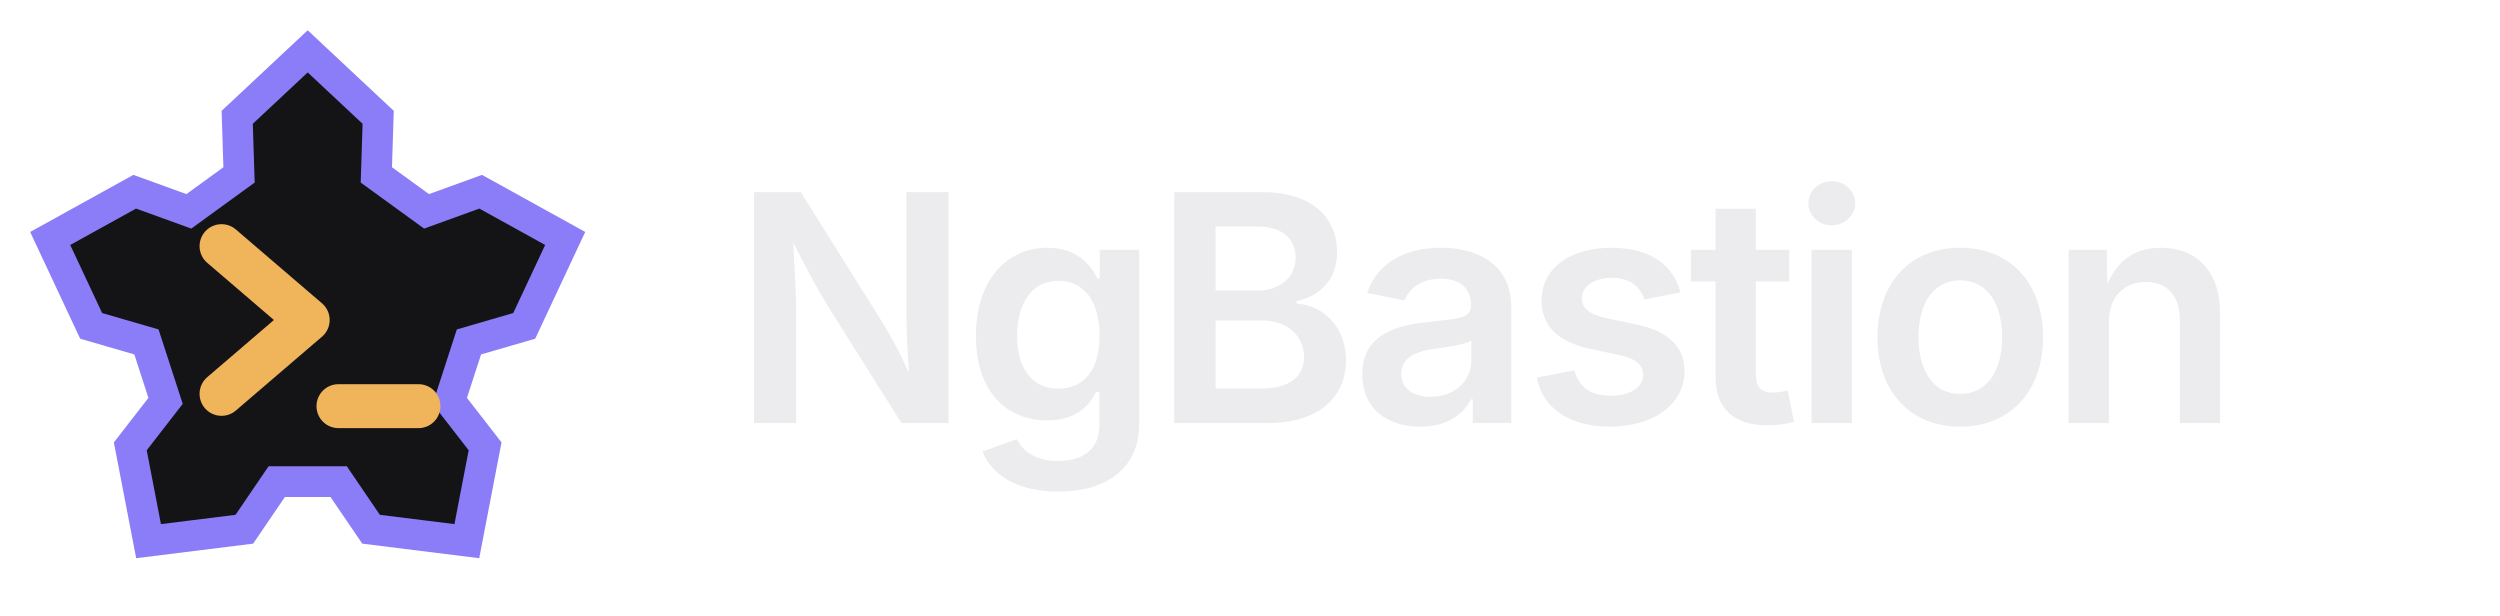
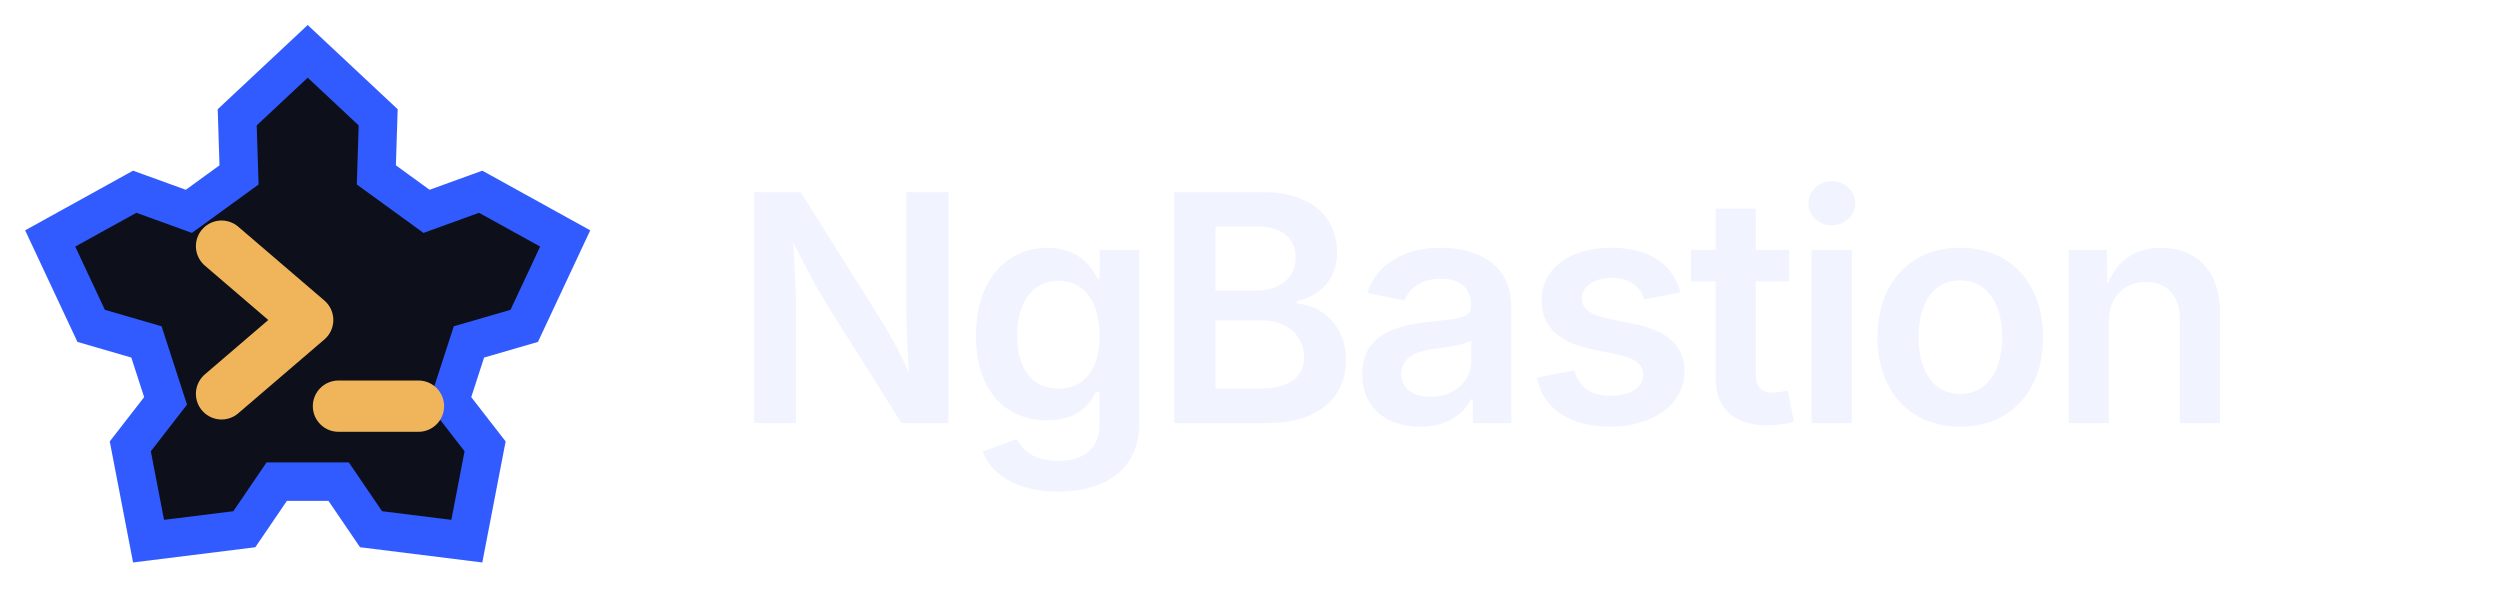
<svg xmlns="http://www.w3.org/2000/svg" viewBox="0 0 260 64" width="260" height="64" role="img" aria-label="NgBastion">
-   <polygon points="24.86,18.19 24.67,12.20 32.00,5.34 39.33,12.20 39.14,18.19 44.36,21.98 49.99,19.94 58.78,24.80 54.52,33.89 48.77,35.56 46.78,41.69 50.45,46.42 48.55,56.28 38.59,55.04 35.22,50.09 28.78,50.09 25.41,55.04 15.45,56.28 13.55,46.42 17.22,41.69 15.23,35.56 9.48,33.89 5.22,24.80 14.01,19.94 19.64,21.98" fill="#141417" stroke="#8b7cf8" stroke-width="3.2" stroke-linejoin="miter" />
-   <path d="M23.04 25.6 L32 33.28 L23.04 40.96" fill="none" stroke="#f0b45b" stroke-width="4.571" stroke-linecap="round" stroke-linejoin="round" />
-   <path d="M35.2 42.24 H43.52" stroke="#f0b45b" stroke-width="4.571" stroke-linecap="round" />
-   <text x="76" y="44" font-family="'Geist', 'Inter', 'Helvetica Neue', Arial, sans-serif" font-size="33" font-weight="600" letter-spacing="-1" fill="#ececee">NgBastion</text>
+   <polygon points="24.86,18.19 24.67,12.20 32.00,5.34 39.33,12.20 39.14,18.19 44.36,21.98 49.99,19.94 58.78,24.80 54.52,33.89 48.77,35.56 46.78,41.69 50.45,46.42 48.55,56.28 38.59,55.04 35.22,50.09 28.78,50.09 25.41,55.04 15.45,56.28 13.55,46.42 17.22,41.69 15.23,35.56 9.48,33.89 5.22,24.80 14.01,19.94 19.64,21.98" fill="#0d101a" stroke="#315bff" stroke-width="4" stroke-linejoin="miter" />
+   <path d="M23.04 25.6 L32 33.28 L23.04 40.96" fill="none" stroke="#f0b45b" stroke-width="5.333" stroke-linecap="round" stroke-linejoin="round" />
+   <path d="M35.2 42.24 H43.52" stroke="#f0b45b" stroke-width="5.333" stroke-linecap="round" />
+   <text x="76" y="44" font-family="'Geist', 'Inter', 'Helvetica Neue', Arial, sans-serif" font-size="33" font-weight="600" letter-spacing="-1" fill="#f1f4ff">NgBastion</text>
</svg>
